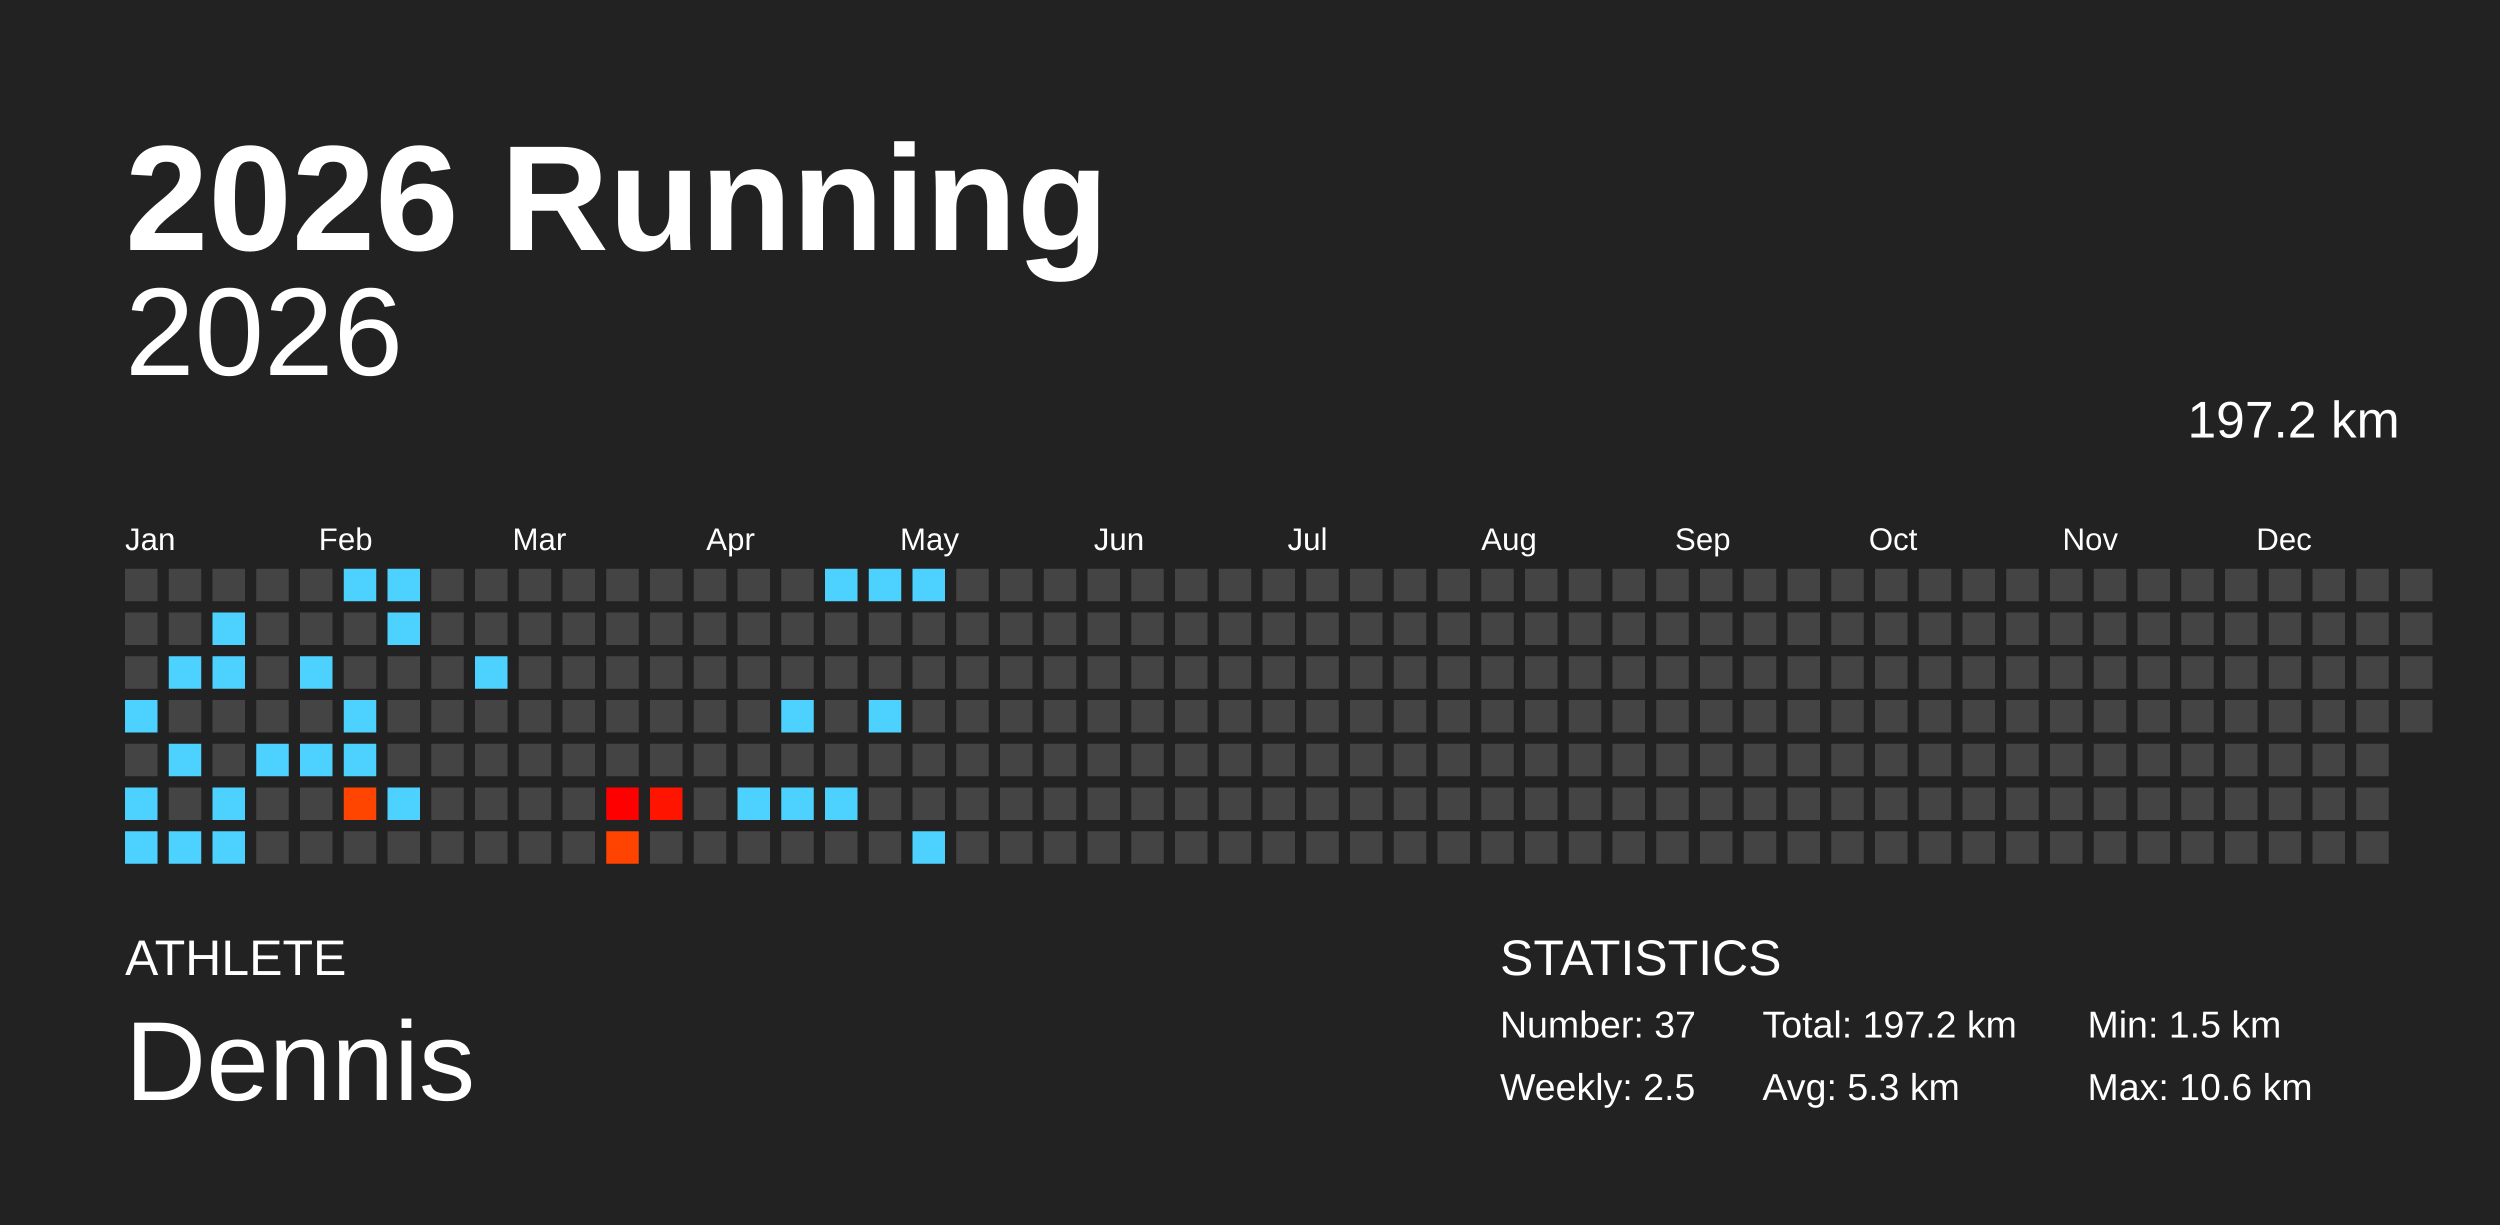
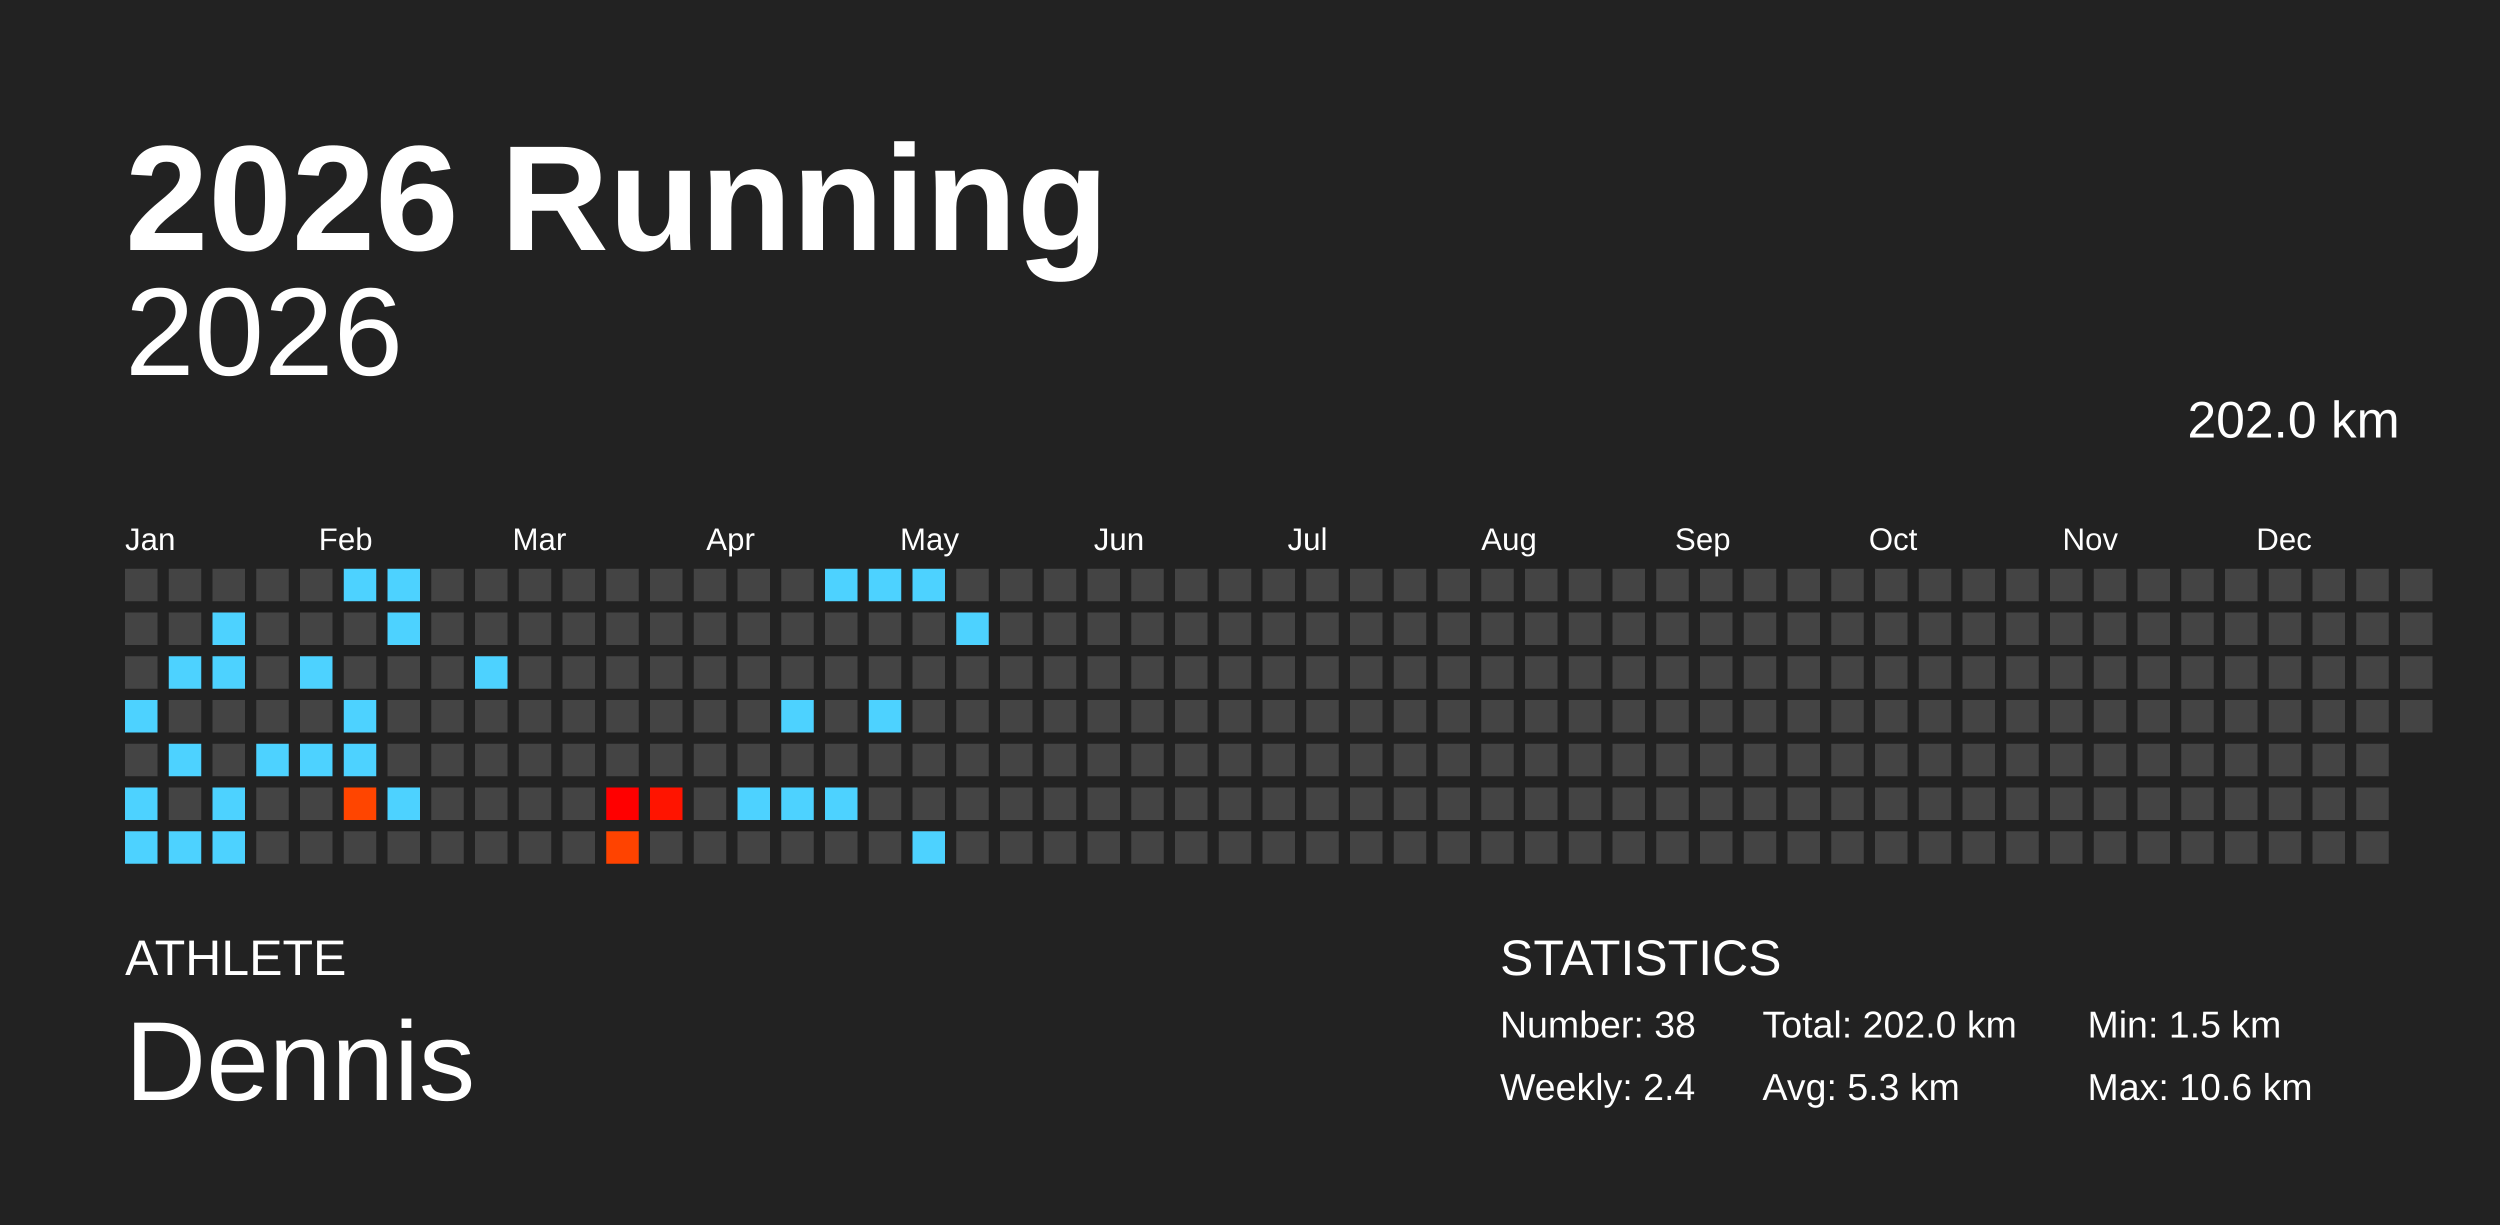
<svg xmlns="http://www.w3.org/2000/svg" baseProfile="full" height="98mm" version="1.1" viewBox="0,0,200,98" width="200mm">
  <defs />
  <rect fill="#222222" height="98" width="200" x="0" y="0" />
  <text fill="#FFFFFF" style="font-size:12px; font-family:Arial; font-weight:bold;" x="10" y="20">2026 Running</text>
  <text fill="#FFFFFF" style="font-size:4px; font-family:Arial" x="10" y="78">ATHLETE</text>
  <text fill="#FFFFFF" style="font-size:9px; font-family:Arial" x="10" y="88">Dennis</text>
  <text fill="#FFFFFF" style="font-size:4px; font-family:Arial" x="120" y="78">STATISTICS</text>
-   <text fill="#FFFFFF" style="font-size:3px; font-family:Arial" x="120" y="83">Number: 37</text>
-   <text fill="#FFFFFF" style="font-size:3px; font-family:Arial" x="120" y="88">Weekly: 2.5</text>
-   <text fill="#FFFFFF" style="font-size:3px; font-family:Arial" x="141" y="83">Total: 197.2 km</text>
+   <text fill="#FFFFFF" style="font-size:3px; font-family:Arial" x="120" y="83">Number: 38</text>
+   <text fill="#FFFFFF" style="font-size:3px; font-family:Arial" x="120" y="88">Weekly: 2.4</text>
+   <text fill="#FFFFFF" style="font-size:3px; font-family:Arial" x="141" y="83">Total: 202.0 km</text>
  <text fill="#FFFFFF" style="font-size:3px; font-family:Arial" x="141" y="88">Avg: 5.3 km</text>
  <text fill="#FFFFFF" style="font-size:3px; font-family:Arial" x="167" y="83">Min: 1.5 km</text>
  <text fill="#FFFFFF" style="font-size:3px; font-family:Arial" x="167" y="88">Max: 10.6 km</text>
  <text alignment-baseline="hanging" fill="#FFFFFF" style="font-size:10.0px; font-family:Arial;" x="10" y="30">2026</text>
-   <text alignment-baseline="hanging" fill="#FFFFFF" style="font-size:4.125px; font-family:Arial;" x="175" y="35">197.2 km</text>
+   <text alignment-baseline="hanging" fill="#FFFFFF" style="font-size:4.125px; font-family:Arial;" x="175" y="35">202.0 km</text>
  <text fill="#FFFFFF" style="font-size:2.5px; font-family:Arial" x="10.0" y="44">Jan</text>
  <text fill="#FFFFFF" style="font-size:2.5px; font-family:Arial" x="25.5" y="44">Feb</text>
  <text fill="#FFFFFF" style="font-size:2.5px; font-family:Arial" x="41.0" y="44">Mar</text>
  <text fill="#FFFFFF" style="font-size:2.5px; font-family:Arial" x="56.5" y="44">Apr</text>
  <text fill="#FFFFFF" style="font-size:2.5px; font-family:Arial" x="72.0" y="44">May</text>
  <text fill="#FFFFFF" style="font-size:2.5px; font-family:Arial" x="87.5" y="44">Jun</text>
  <text fill="#FFFFFF" style="font-size:2.5px; font-family:Arial" x="103.0" y="44">Jul</text>
  <text fill="#FFFFFF" style="font-size:2.5px; font-family:Arial" x="118.5" y="44">Aug</text>
  <text fill="#FFFFFF" style="font-size:2.5px; font-family:Arial" x="134.0" y="44">Sep</text>
  <text fill="#FFFFFF" style="font-size:2.5px; font-family:Arial" x="149.5" y="44">Oct</text>
  <text fill="#FFFFFF" style="font-size:2.5px; font-family:Arial" x="165.0" y="44">Nov</text>
  <text fill="#FFFFFF" style="font-size:2.5px; font-family:Arial" x="180.5" y="44">Dec</text>
  <rect fill="#444444" height="2.6" width="2.6" x="10.0" y="45.5" />
  <rect fill="#444444" height="2.6" width="2.6" x="10.0" y="49.0" />
  <rect fill="#444444" height="2.6" width="2.6" x="10.0" y="52.5" />
  <rect fill="#4dd2ff" height="2.6" width="2.6" x="10.0" y="56.0" />
  <rect fill="#444444" height="2.6" width="2.6" x="10.0" y="59.5" />
  <rect fill="#4dd2ff" height="2.6" width="2.6" x="10.0" y="63.0" />
  <rect fill="#4dd2ff" height="2.6" width="2.6" x="10.0" y="66.5" />
  <rect fill="#444444" height="2.6" width="2.6" x="13.5" y="45.5" />
  <rect fill="#444444" height="2.6" width="2.6" x="13.5" y="49.0" />
  <rect fill="#4dd2ff" height="2.6" width="2.6" x="13.5" y="52.5" />
  <rect fill="#444444" height="2.6" width="2.6" x="13.5" y="56.0" />
  <rect fill="#4dd2ff" height="2.6" width="2.6" x="13.5" y="59.5" />
  <rect fill="#444444" height="2.6" width="2.6" x="13.5" y="63.0" />
  <rect fill="#4dd2ff" height="2.6" width="2.6" x="13.5" y="66.5" />
  <rect fill="#444444" height="2.6" width="2.6" x="17.0" y="45.5" />
  <rect fill="#4dd2ff" height="2.6" width="2.6" x="17.0" y="49.0" />
  <rect fill="#4dd2ff" height="2.6" width="2.6" x="17.0" y="52.5" />
  <rect fill="#444444" height="2.6" width="2.6" x="17.0" y="56.0" />
  <rect fill="#444444" height="2.6" width="2.6" x="17.0" y="59.5" />
  <rect fill="#4dd2ff" height="2.6" width="2.6" x="17.0" y="63.0" />
  <rect fill="#4dd2ff" height="2.6" width="2.6" x="17.0" y="66.5" />
  <rect fill="#444444" height="2.6" width="2.6" x="20.5" y="45.5" />
  <rect fill="#444444" height="2.6" width="2.6" x="20.5" y="49.0" />
  <rect fill="#444444" height="2.6" width="2.6" x="20.5" y="52.5" />
  <rect fill="#444444" height="2.6" width="2.6" x="20.5" y="56.0" />
  <rect fill="#4dd2ff" height="2.6" width="2.6" x="20.5" y="59.5" />
  <rect fill="#444444" height="2.6" width="2.6" x="20.5" y="63.0" />
  <rect fill="#444444" height="2.6" width="2.6" x="20.5" y="66.5" />
  <rect fill="#444444" height="2.6" width="2.6" x="24.0" y="45.5" />
  <rect fill="#444444" height="2.6" width="2.6" x="24.0" y="49.0" />
  <rect fill="#4dd2ff" height="2.6" width="2.6" x="24.0" y="52.5" />
  <rect fill="#444444" height="2.6" width="2.6" x="24.0" y="56.0" />
  <rect fill="#4dd2ff" height="2.6" width="2.6" x="24.0" y="59.5" />
  <rect fill="#444444" height="2.6" width="2.6" x="24.0" y="63.0" />
  <rect fill="#444444" height="2.6" width="2.6" x="24.0" y="66.5" />
  <rect fill="#4dd2ff" height="2.6" width="2.6" x="27.5" y="45.5" />
  <rect fill="#444444" height="2.6" width="2.6" x="27.5" y="49.0" />
  <rect fill="#444444" height="2.6" width="2.6" x="27.5" y="52.5" />
  <rect fill="#4dd2ff" height="2.6" width="2.6" x="27.5" y="56.0" />
  <rect fill="#4dd2ff" height="2.6" width="2.6" x="27.5" y="59.5" />
  <rect fill="#ff4500" height="2.6" width="2.6" x="27.5" y="63.0" />
  <rect fill="#444444" height="2.6" width="2.6" x="27.5" y="66.5" />
  <rect fill="#4dd2ff" height="2.6" width="2.6" x="31.0" y="45.5" />
  <rect fill="#4dd2ff" height="2.6" width="2.6" x="31.0" y="49.0" />
  <rect fill="#444444" height="2.6" width="2.6" x="31.0" y="52.5" />
  <rect fill="#444444" height="2.6" width="2.6" x="31.0" y="56.0" />
  <rect fill="#444444" height="2.6" width="2.6" x="31.0" y="59.5" />
  <rect fill="#4dd2ff" height="2.6" width="2.6" x="31.0" y="63.0" />
  <rect fill="#444444" height="2.6" width="2.6" x="31.0" y="66.5" />
  <rect fill="#444444" height="2.6" width="2.6" x="34.5" y="45.5" />
  <rect fill="#444444" height="2.6" width="2.6" x="34.5" y="49.0" />
  <rect fill="#444444" height="2.6" width="2.6" x="34.5" y="52.5" />
  <rect fill="#444444" height="2.6" width="2.6" x="34.5" y="56.0" />
  <rect fill="#444444" height="2.6" width="2.6" x="34.5" y="59.5" />
  <rect fill="#444444" height="2.6" width="2.6" x="34.5" y="63.0" />
  <rect fill="#444444" height="2.6" width="2.6" x="34.5" y="66.5" />
  <rect fill="#444444" height="2.6" width="2.6" x="38.0" y="45.5" />
  <rect fill="#444444" height="2.6" width="2.6" x="38.0" y="49.0" />
  <rect fill="#4dd2ff" height="2.6" width="2.6" x="38.0" y="52.5" />
  <rect fill="#444444" height="2.6" width="2.6" x="38.0" y="56.0" />
  <rect fill="#444444" height="2.6" width="2.6" x="38.0" y="59.5" />
  <rect fill="#444444" height="2.6" width="2.6" x="38.0" y="63.0" />
  <rect fill="#444444" height="2.6" width="2.6" x="38.0" y="66.5" />
  <rect fill="#444444" height="2.6" width="2.6" x="41.5" y="45.5" />
  <rect fill="#444444" height="2.6" width="2.6" x="41.5" y="49.0" />
  <rect fill="#444444" height="2.6" width="2.6" x="41.5" y="52.5" />
  <rect fill="#444444" height="2.6" width="2.6" x="41.5" y="56.0" />
  <rect fill="#444444" height="2.6" width="2.6" x="41.5" y="59.5" />
  <rect fill="#444444" height="2.6" width="2.6" x="41.5" y="63.0" />
  <rect fill="#444444" height="2.6" width="2.6" x="41.5" y="66.5" />
  <rect fill="#444444" height="2.6" width="2.6" x="45.0" y="45.5" />
  <rect fill="#444444" height="2.6" width="2.6" x="45.0" y="49.0" />
  <rect fill="#444444" height="2.6" width="2.6" x="45.0" y="52.5" />
  <rect fill="#444444" height="2.6" width="2.6" x="45.0" y="56.0" />
  <rect fill="#444444" height="2.6" width="2.6" x="45.0" y="59.5" />
  <rect fill="#444444" height="2.6" width="2.6" x="45.0" y="63.0" />
  <rect fill="#444444" height="2.6" width="2.6" x="45.0" y="66.5" />
  <rect fill="#444444" height="2.6" width="2.6" x="48.5" y="45.5" />
  <rect fill="#444444" height="2.6" width="2.6" x="48.5" y="49.0" />
  <rect fill="#444444" height="2.6" width="2.6" x="48.5" y="52.5" />
  <rect fill="#444444" height="2.6" width="2.6" x="48.5" y="56.0" />
  <rect fill="#444444" height="2.6" width="2.6" x="48.5" y="59.5" />
  <rect fill="#ff0000" height="2.6" width="2.6" x="48.5" y="63.0" />
  <rect fill="#ff4300" height="2.6" width="2.6" x="48.5" y="66.5" />
  <rect fill="#444444" height="2.6" width="2.6" x="52.0" y="45.5" />
  <rect fill="#444444" height="2.6" width="2.6" x="52.0" y="49.0" />
  <rect fill="#444444" height="2.6" width="2.6" x="52.0" y="52.5" />
  <rect fill="#444444" height="2.6" width="2.6" x="52.0" y="56.0" />
  <rect fill="#444444" height="2.6" width="2.6" x="52.0" y="59.5" />
  <rect fill="#ff1400" height="2.6" width="2.6" x="52.0" y="63.0" />
  <rect fill="#444444" height="2.6" width="2.6" x="52.0" y="66.5" />
  <rect fill="#444444" height="2.6" width="2.6" x="55.5" y="45.5" />
  <rect fill="#444444" height="2.6" width="2.6" x="55.5" y="49.0" />
  <rect fill="#444444" height="2.6" width="2.6" x="55.5" y="52.5" />
  <rect fill="#444444" height="2.6" width="2.6" x="55.5" y="56.0" />
  <rect fill="#444444" height="2.6" width="2.6" x="55.5" y="59.5" />
  <rect fill="#444444" height="2.6" width="2.6" x="55.5" y="63.0" />
  <rect fill="#444444" height="2.6" width="2.6" x="55.5" y="66.5" />
  <rect fill="#444444" height="2.6" width="2.6" x="59.0" y="45.5" />
  <rect fill="#444444" height="2.6" width="2.6" x="59.0" y="49.0" />
  <rect fill="#444444" height="2.6" width="2.6" x="59.0" y="52.5" />
  <rect fill="#444444" height="2.6" width="2.6" x="59.0" y="56.0" />
  <rect fill="#444444" height="2.6" width="2.6" x="59.0" y="59.5" />
  <rect fill="#4dd2ff" height="2.6" width="2.6" x="59.0" y="63.0" />
  <rect fill="#444444" height="2.6" width="2.6" x="59.0" y="66.5" />
  <rect fill="#444444" height="2.6" width="2.6" x="62.5" y="45.5" />
  <rect fill="#444444" height="2.6" width="2.6" x="62.5" y="49.0" />
  <rect fill="#444444" height="2.6" width="2.6" x="62.5" y="52.5" />
  <rect fill="#4dd2ff" height="2.6" width="2.6" x="62.5" y="56.0" />
  <rect fill="#444444" height="2.6" width="2.6" x="62.5" y="59.5" />
  <rect fill="#4dd2ff" height="2.6" width="2.6" x="62.5" y="63.0" />
  <rect fill="#444444" height="2.6" width="2.6" x="62.5" y="66.5" />
  <rect fill="#4dd2ff" height="2.6" width="2.6" x="66.0" y="45.5" />
  <rect fill="#444444" height="2.6" width="2.6" x="66.0" y="49.0" />
  <rect fill="#444444" height="2.6" width="2.6" x="66.0" y="52.5" />
  <rect fill="#444444" height="2.6" width="2.6" x="66.0" y="56.0" />
  <rect fill="#444444" height="2.6" width="2.6" x="66.0" y="59.5" />
  <rect fill="#4dd2ff" height="2.6" width="2.6" x="66.0" y="63.0" />
  <rect fill="#444444" height="2.6" width="2.6" x="66.0" y="66.5" />
  <rect fill="#4dd2ff" height="2.6" width="2.6" x="69.5" y="45.5" />
  <rect fill="#444444" height="2.6" width="2.6" x="69.5" y="49.0" />
  <rect fill="#444444" height="2.6" width="2.6" x="69.5" y="52.5" />
  <rect fill="#4dd2ff" height="2.6" width="2.6" x="69.5" y="56.0" />
  <rect fill="#444444" height="2.6" width="2.6" x="69.5" y="59.5" />
  <rect fill="#444444" height="2.6" width="2.6" x="69.5" y="63.0" />
  <rect fill="#444444" height="2.6" width="2.6" x="69.5" y="66.5" />
  <rect fill="#4dd2ff" height="2.6" width="2.6" x="73.0" y="45.5" />
  <rect fill="#444444" height="2.6" width="2.6" x="73.0" y="49.0" />
  <rect fill="#444444" height="2.6" width="2.6" x="73.0" y="52.5" />
  <rect fill="#444444" height="2.6" width="2.6" x="73.0" y="56.0" />
  <rect fill="#444444" height="2.6" width="2.6" x="73.0" y="59.5" />
  <rect fill="#444444" height="2.6" width="2.6" x="73.0" y="63.0" />
  <rect fill="#4dd2ff" height="2.6" width="2.6" x="73.0" y="66.5" />
  <rect fill="#444444" height="2.6" width="2.6" x="76.5" y="45.5" />
-   <rect fill="#444444" height="2.6" width="2.6" x="76.5" y="49.0" />
+   <rect fill="#4dd2ff" height="2.6" width="2.6" x="76.5" y="49.0" />
  <rect fill="#444444" height="2.6" width="2.6" x="76.5" y="52.5" />
  <rect fill="#444444" height="2.6" width="2.6" x="76.5" y="56.0" />
  <rect fill="#444444" height="2.6" width="2.6" x="76.5" y="59.5" />
  <rect fill="#444444" height="2.6" width="2.6" x="76.5" y="63.0" />
  <rect fill="#444444" height="2.6" width="2.6" x="76.5" y="66.5" />
  <rect fill="#444444" height="2.6" width="2.6" x="80.0" y="45.5" />
  <rect fill="#444444" height="2.6" width="2.6" x="80.0" y="49.0" />
  <rect fill="#444444" height="2.6" width="2.6" x="80.0" y="52.5" />
  <rect fill="#444444" height="2.6" width="2.6" x="80.0" y="56.0" />
  <rect fill="#444444" height="2.6" width="2.6" x="80.0" y="59.5" />
  <rect fill="#444444" height="2.6" width="2.6" x="80.0" y="63.0" />
  <rect fill="#444444" height="2.6" width="2.6" x="80.0" y="66.5" />
  <rect fill="#444444" height="2.6" width="2.6" x="83.5" y="45.5" />
  <rect fill="#444444" height="2.6" width="2.6" x="83.5" y="49.0" />
  <rect fill="#444444" height="2.6" width="2.6" x="83.5" y="52.5" />
  <rect fill="#444444" height="2.6" width="2.6" x="83.5" y="56.0" />
  <rect fill="#444444" height="2.6" width="2.6" x="83.5" y="59.5" />
  <rect fill="#444444" height="2.6" width="2.6" x="83.5" y="63.0" />
  <rect fill="#444444" height="2.6" width="2.6" x="83.5" y="66.5" />
  <rect fill="#444444" height="2.6" width="2.6" x="87.0" y="45.5" />
  <rect fill="#444444" height="2.6" width="2.6" x="87.0" y="49.0" />
  <rect fill="#444444" height="2.6" width="2.6" x="87.0" y="52.5" />
  <rect fill="#444444" height="2.6" width="2.6" x="87.0" y="56.0" />
  <rect fill="#444444" height="2.6" width="2.6" x="87.0" y="59.5" />
  <rect fill="#444444" height="2.6" width="2.6" x="87.0" y="63.0" />
  <rect fill="#444444" height="2.6" width="2.6" x="87.0" y="66.5" />
  <rect fill="#444444" height="2.6" width="2.6" x="90.5" y="45.5" />
  <rect fill="#444444" height="2.6" width="2.6" x="90.5" y="49.0" />
  <rect fill="#444444" height="2.6" width="2.6" x="90.5" y="52.5" />
  <rect fill="#444444" height="2.6" width="2.6" x="90.5" y="56.0" />
  <rect fill="#444444" height="2.6" width="2.6" x="90.5" y="59.5" />
  <rect fill="#444444" height="2.6" width="2.6" x="90.5" y="63.0" />
  <rect fill="#444444" height="2.6" width="2.6" x="90.5" y="66.5" />
  <rect fill="#444444" height="2.6" width="2.6" x="94.0" y="45.5" />
  <rect fill="#444444" height="2.6" width="2.6" x="94.0" y="49.0" />
  <rect fill="#444444" height="2.6" width="2.6" x="94.0" y="52.5" />
  <rect fill="#444444" height="2.6" width="2.6" x="94.0" y="56.0" />
  <rect fill="#444444" height="2.6" width="2.6" x="94.0" y="59.5" />
  <rect fill="#444444" height="2.6" width="2.6" x="94.0" y="63.0" />
  <rect fill="#444444" height="2.6" width="2.6" x="94.0" y="66.5" />
  <rect fill="#444444" height="2.6" width="2.6" x="97.5" y="45.5" />
  <rect fill="#444444" height="2.6" width="2.6" x="97.5" y="49.0" />
  <rect fill="#444444" height="2.6" width="2.6" x="97.5" y="52.5" />
  <rect fill="#444444" height="2.6" width="2.6" x="97.5" y="56.0" />
  <rect fill="#444444" height="2.6" width="2.6" x="97.5" y="59.5" />
  <rect fill="#444444" height="2.6" width="2.6" x="97.5" y="63.0" />
  <rect fill="#444444" height="2.6" width="2.6" x="97.5" y="66.5" />
  <rect fill="#444444" height="2.6" width="2.6" x="101.0" y="45.5" />
  <rect fill="#444444" height="2.6" width="2.6" x="101.0" y="49.0" />
  <rect fill="#444444" height="2.6" width="2.6" x="101.0" y="52.5" />
  <rect fill="#444444" height="2.6" width="2.6" x="101.0" y="56.0" />
  <rect fill="#444444" height="2.6" width="2.6" x="101.0" y="59.5" />
  <rect fill="#444444" height="2.6" width="2.6" x="101.0" y="63.0" />
  <rect fill="#444444" height="2.6" width="2.6" x="101.0" y="66.5" />
  <rect fill="#444444" height="2.6" width="2.6" x="104.5" y="45.5" />
  <rect fill="#444444" height="2.6" width="2.6" x="104.5" y="49.0" />
  <rect fill="#444444" height="2.6" width="2.6" x="104.5" y="52.5" />
  <rect fill="#444444" height="2.6" width="2.6" x="104.5" y="56.0" />
  <rect fill="#444444" height="2.6" width="2.6" x="104.5" y="59.5" />
  <rect fill="#444444" height="2.6" width="2.6" x="104.5" y="63.0" />
  <rect fill="#444444" height="2.6" width="2.6" x="104.5" y="66.5" />
  <rect fill="#444444" height="2.6" width="2.6" x="108.0" y="45.5" />
  <rect fill="#444444" height="2.6" width="2.6" x="108.0" y="49.0" />
  <rect fill="#444444" height="2.6" width="2.6" x="108.0" y="52.5" />
  <rect fill="#444444" height="2.6" width="2.6" x="108.0" y="56.0" />
  <rect fill="#444444" height="2.6" width="2.6" x="108.0" y="59.5" />
  <rect fill="#444444" height="2.6" width="2.6" x="108.0" y="63.0" />
  <rect fill="#444444" height="2.6" width="2.6" x="108.0" y="66.5" />
  <rect fill="#444444" height="2.6" width="2.6" x="111.5" y="45.5" />
  <rect fill="#444444" height="2.6" width="2.6" x="111.5" y="49.0" />
  <rect fill="#444444" height="2.6" width="2.6" x="111.5" y="52.5" />
  <rect fill="#444444" height="2.6" width="2.6" x="111.5" y="56.0" />
  <rect fill="#444444" height="2.6" width="2.6" x="111.5" y="59.5" />
  <rect fill="#444444" height="2.6" width="2.6" x="111.5" y="63.0" />
  <rect fill="#444444" height="2.6" width="2.6" x="111.5" y="66.5" />
  <rect fill="#444444" height="2.6" width="2.6" x="115.0" y="45.5" />
  <rect fill="#444444" height="2.6" width="2.6" x="115.0" y="49.0" />
  <rect fill="#444444" height="2.6" width="2.6" x="115.0" y="52.5" />
  <rect fill="#444444" height="2.6" width="2.6" x="115.0" y="56.0" />
  <rect fill="#444444" height="2.6" width="2.6" x="115.0" y="59.5" />
  <rect fill="#444444" height="2.6" width="2.6" x="115.0" y="63.0" />
  <rect fill="#444444" height="2.6" width="2.6" x="115.0" y="66.5" />
  <rect fill="#444444" height="2.6" width="2.6" x="118.5" y="45.5" />
  <rect fill="#444444" height="2.6" width="2.6" x="118.5" y="49.0" />
  <rect fill="#444444" height="2.6" width="2.6" x="118.5" y="52.5" />
  <rect fill="#444444" height="2.6" width="2.6" x="118.5" y="56.0" />
  <rect fill="#444444" height="2.6" width="2.6" x="118.5" y="59.5" />
  <rect fill="#444444" height="2.6" width="2.6" x="118.5" y="63.0" />
  <rect fill="#444444" height="2.6" width="2.6" x="118.5" y="66.5" />
  <rect fill="#444444" height="2.6" width="2.6" x="122.0" y="45.5" />
  <rect fill="#444444" height="2.6" width="2.6" x="122.0" y="49.0" />
  <rect fill="#444444" height="2.6" width="2.6" x="122.0" y="52.5" />
  <rect fill="#444444" height="2.6" width="2.6" x="122.0" y="56.0" />
  <rect fill="#444444" height="2.6" width="2.6" x="122.0" y="59.5" />
  <rect fill="#444444" height="2.6" width="2.6" x="122.0" y="63.0" />
  <rect fill="#444444" height="2.6" width="2.6" x="122.0" y="66.5" />
  <rect fill="#444444" height="2.6" width="2.6" x="125.5" y="45.5" />
  <rect fill="#444444" height="2.6" width="2.6" x="125.5" y="49.0" />
  <rect fill="#444444" height="2.6" width="2.6" x="125.5" y="52.5" />
  <rect fill="#444444" height="2.6" width="2.6" x="125.5" y="56.0" />
  <rect fill="#444444" height="2.6" width="2.6" x="125.5" y="59.5" />
  <rect fill="#444444" height="2.6" width="2.6" x="125.5" y="63.0" />
  <rect fill="#444444" height="2.6" width="2.6" x="125.5" y="66.5" />
  <rect fill="#444444" height="2.6" width="2.6" x="129.0" y="45.5" />
  <rect fill="#444444" height="2.6" width="2.6" x="129.0" y="49.0" />
  <rect fill="#444444" height="2.6" width="2.6" x="129.0" y="52.5" />
  <rect fill="#444444" height="2.6" width="2.6" x="129.0" y="56.0" />
  <rect fill="#444444" height="2.6" width="2.6" x="129.0" y="59.5" />
  <rect fill="#444444" height="2.6" width="2.6" x="129.0" y="63.0" />
  <rect fill="#444444" height="2.6" width="2.6" x="129.0" y="66.5" />
  <rect fill="#444444" height="2.6" width="2.6" x="132.5" y="45.5" />
  <rect fill="#444444" height="2.6" width="2.6" x="132.5" y="49.0" />
  <rect fill="#444444" height="2.6" width="2.6" x="132.5" y="52.5" />
  <rect fill="#444444" height="2.6" width="2.6" x="132.5" y="56.0" />
  <rect fill="#444444" height="2.6" width="2.6" x="132.5" y="59.5" />
  <rect fill="#444444" height="2.6" width="2.6" x="132.5" y="63.0" />
  <rect fill="#444444" height="2.6" width="2.6" x="132.5" y="66.5" />
  <rect fill="#444444" height="2.6" width="2.6" x="136.0" y="45.5" />
  <rect fill="#444444" height="2.6" width="2.6" x="136.0" y="49.0" />
  <rect fill="#444444" height="2.6" width="2.6" x="136.0" y="52.5" />
  <rect fill="#444444" height="2.6" width="2.6" x="136.0" y="56.0" />
  <rect fill="#444444" height="2.6" width="2.6" x="136.0" y="59.5" />
  <rect fill="#444444" height="2.6" width="2.6" x="136.0" y="63.0" />
  <rect fill="#444444" height="2.6" width="2.6" x="136.0" y="66.5" />
  <rect fill="#444444" height="2.6" width="2.6" x="139.5" y="45.5" />
  <rect fill="#444444" height="2.6" width="2.6" x="139.5" y="49.0" />
  <rect fill="#444444" height="2.6" width="2.6" x="139.5" y="52.5" />
  <rect fill="#444444" height="2.6" width="2.6" x="139.5" y="56.0" />
  <rect fill="#444444" height="2.6" width="2.6" x="139.5" y="59.5" />
  <rect fill="#444444" height="2.6" width="2.6" x="139.5" y="63.0" />
  <rect fill="#444444" height="2.6" width="2.6" x="139.5" y="66.5" />
  <rect fill="#444444" height="2.6" width="2.6" x="143.0" y="45.5" />
  <rect fill="#444444" height="2.6" width="2.6" x="143.0" y="49.0" />
  <rect fill="#444444" height="2.6" width="2.6" x="143.0" y="52.5" />
  <rect fill="#444444" height="2.6" width="2.6" x="143.0" y="56.0" />
  <rect fill="#444444" height="2.6" width="2.6" x="143.0" y="59.5" />
  <rect fill="#444444" height="2.6" width="2.6" x="143.0" y="63.0" />
  <rect fill="#444444" height="2.6" width="2.6" x="143.0" y="66.5" />
  <rect fill="#444444" height="2.6" width="2.6" x="146.5" y="45.5" />
  <rect fill="#444444" height="2.6" width="2.6" x="146.5" y="49.0" />
  <rect fill="#444444" height="2.6" width="2.6" x="146.5" y="52.5" />
  <rect fill="#444444" height="2.6" width="2.6" x="146.5" y="56.0" />
  <rect fill="#444444" height="2.6" width="2.6" x="146.5" y="59.5" />
  <rect fill="#444444" height="2.6" width="2.6" x="146.5" y="63.0" />
  <rect fill="#444444" height="2.6" width="2.6" x="146.5" y="66.5" />
  <rect fill="#444444" height="2.6" width="2.6" x="150.0" y="45.5" />
  <rect fill="#444444" height="2.6" width="2.6" x="150.0" y="49.0" />
  <rect fill="#444444" height="2.6" width="2.6" x="150.0" y="52.5" />
  <rect fill="#444444" height="2.6" width="2.6" x="150.0" y="56.0" />
  <rect fill="#444444" height="2.6" width="2.6" x="150.0" y="59.5" />
  <rect fill="#444444" height="2.6" width="2.6" x="150.0" y="63.0" />
  <rect fill="#444444" height="2.6" width="2.6" x="150.0" y="66.5" />
  <rect fill="#444444" height="2.6" width="2.6" x="153.5" y="45.5" />
  <rect fill="#444444" height="2.6" width="2.6" x="153.5" y="49.0" />
  <rect fill="#444444" height="2.6" width="2.6" x="153.5" y="52.5" />
  <rect fill="#444444" height="2.6" width="2.6" x="153.5" y="56.0" />
  <rect fill="#444444" height="2.6" width="2.6" x="153.5" y="59.5" />
  <rect fill="#444444" height="2.6" width="2.6" x="153.5" y="63.0" />
  <rect fill="#444444" height="2.6" width="2.6" x="153.5" y="66.5" />
  <rect fill="#444444" height="2.6" width="2.6" x="157.0" y="45.5" />
  <rect fill="#444444" height="2.6" width="2.6" x="157.0" y="49.0" />
  <rect fill="#444444" height="2.6" width="2.6" x="157.0" y="52.5" />
  <rect fill="#444444" height="2.6" width="2.6" x="157.0" y="56.0" />
  <rect fill="#444444" height="2.6" width="2.6" x="157.0" y="59.5" />
  <rect fill="#444444" height="2.6" width="2.6" x="157.0" y="63.0" />
  <rect fill="#444444" height="2.6" width="2.6" x="157.0" y="66.5" />
  <rect fill="#444444" height="2.6" width="2.6" x="160.5" y="45.5" />
  <rect fill="#444444" height="2.6" width="2.6" x="160.5" y="49.0" />
  <rect fill="#444444" height="2.6" width="2.6" x="160.5" y="52.5" />
  <rect fill="#444444" height="2.6" width="2.6" x="160.5" y="56.0" />
  <rect fill="#444444" height="2.6" width="2.6" x="160.5" y="59.5" />
  <rect fill="#444444" height="2.6" width="2.6" x="160.5" y="63.0" />
  <rect fill="#444444" height="2.6" width="2.6" x="160.5" y="66.5" />
  <rect fill="#444444" height="2.6" width="2.6" x="164.0" y="45.5" />
  <rect fill="#444444" height="2.6" width="2.6" x="164.0" y="49.0" />
  <rect fill="#444444" height="2.6" width="2.6" x="164.0" y="52.5" />
  <rect fill="#444444" height="2.6" width="2.6" x="164.0" y="56.0" />
  <rect fill="#444444" height="2.6" width="2.6" x="164.0" y="59.5" />
  <rect fill="#444444" height="2.6" width="2.6" x="164.0" y="63.0" />
  <rect fill="#444444" height="2.6" width="2.6" x="164.0" y="66.5" />
  <rect fill="#444444" height="2.6" width="2.6" x="167.5" y="45.5" />
  <rect fill="#444444" height="2.6" width="2.6" x="167.5" y="49.0" />
  <rect fill="#444444" height="2.6" width="2.6" x="167.5" y="52.5" />
  <rect fill="#444444" height="2.6" width="2.6" x="167.5" y="56.0" />
  <rect fill="#444444" height="2.6" width="2.6" x="167.5" y="59.5" />
  <rect fill="#444444" height="2.6" width="2.6" x="167.5" y="63.0" />
  <rect fill="#444444" height="2.6" width="2.6" x="167.5" y="66.5" />
  <rect fill="#444444" height="2.6" width="2.6" x="171.0" y="45.5" />
  <rect fill="#444444" height="2.6" width="2.6" x="171.0" y="49.0" />
  <rect fill="#444444" height="2.6" width="2.6" x="171.0" y="52.5" />
  <rect fill="#444444" height="2.6" width="2.6" x="171.0" y="56.0" />
  <rect fill="#444444" height="2.6" width="2.6" x="171.0" y="59.5" />
  <rect fill="#444444" height="2.6" width="2.6" x="171.0" y="63.0" />
  <rect fill="#444444" height="2.6" width="2.6" x="171.0" y="66.5" />
  <rect fill="#444444" height="2.6" width="2.6" x="174.5" y="45.5" />
  <rect fill="#444444" height="2.6" width="2.6" x="174.5" y="49.0" />
  <rect fill="#444444" height="2.6" width="2.6" x="174.5" y="52.5" />
  <rect fill="#444444" height="2.6" width="2.6" x="174.5" y="56.0" />
  <rect fill="#444444" height="2.6" width="2.6" x="174.5" y="59.5" />
  <rect fill="#444444" height="2.6" width="2.6" x="174.5" y="63.0" />
  <rect fill="#444444" height="2.6" width="2.6" x="174.5" y="66.5" />
  <rect fill="#444444" height="2.6" width="2.6" x="178.0" y="45.5" />
  <rect fill="#444444" height="2.6" width="2.6" x="178.0" y="49.0" />
  <rect fill="#444444" height="2.6" width="2.6" x="178.0" y="52.5" />
  <rect fill="#444444" height="2.6" width="2.6" x="178.0" y="56.0" />
  <rect fill="#444444" height="2.6" width="2.6" x="178.0" y="59.5" />
  <rect fill="#444444" height="2.6" width="2.6" x="178.0" y="63.0" />
  <rect fill="#444444" height="2.6" width="2.6" x="178.0" y="66.5" />
  <rect fill="#444444" height="2.6" width="2.6" x="181.5" y="45.5" />
  <rect fill="#444444" height="2.6" width="2.6" x="181.5" y="49.0" />
  <rect fill="#444444" height="2.6" width="2.6" x="181.5" y="52.5" />
  <rect fill="#444444" height="2.6" width="2.6" x="181.5" y="56.0" />
  <rect fill="#444444" height="2.6" width="2.6" x="181.5" y="59.5" />
  <rect fill="#444444" height="2.6" width="2.6" x="181.5" y="63.0" />
  <rect fill="#444444" height="2.6" width="2.6" x="181.5" y="66.5" />
  <rect fill="#444444" height="2.6" width="2.6" x="185.0" y="45.5" />
  <rect fill="#444444" height="2.6" width="2.6" x="185.0" y="49.0" />
  <rect fill="#444444" height="2.6" width="2.6" x="185.0" y="52.5" />
  <rect fill="#444444" height="2.6" width="2.6" x="185.0" y="56.0" />
  <rect fill="#444444" height="2.6" width="2.6" x="185.0" y="59.5" />
  <rect fill="#444444" height="2.6" width="2.6" x="185.0" y="63.0" />
  <rect fill="#444444" height="2.6" width="2.6" x="185.0" y="66.5" />
  <rect fill="#444444" height="2.6" width="2.6" x="188.5" y="45.5" />
  <rect fill="#444444" height="2.6" width="2.6" x="188.5" y="49.0" />
  <rect fill="#444444" height="2.6" width="2.6" x="188.5" y="52.5" />
  <rect fill="#444444" height="2.6" width="2.6" x="188.5" y="56.0" />
  <rect fill="#444444" height="2.6" width="2.6" x="188.5" y="59.5" />
  <rect fill="#444444" height="2.6" width="2.6" x="188.5" y="63.0" />
  <rect fill="#444444" height="2.6" width="2.6" x="188.5" y="66.5" />
  <rect fill="#444444" height="2.6" width="2.6" x="192.0" y="45.5" />
  <rect fill="#444444" height="2.6" width="2.6" x="192.0" y="49.0" />
  <rect fill="#444444" height="2.6" width="2.6" x="192.0" y="52.5" />
  <rect fill="#444444" height="2.6" width="2.6" x="192.0" y="56.0" />
</svg>
